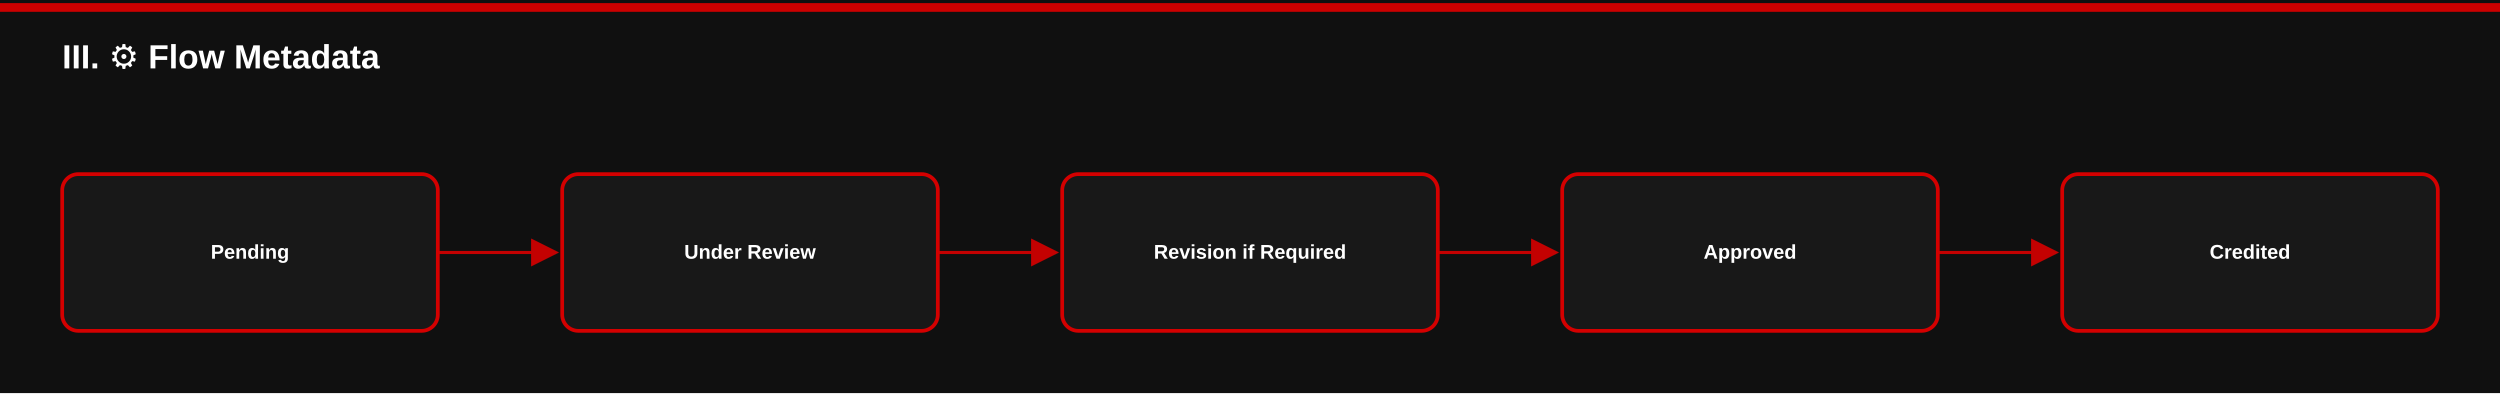
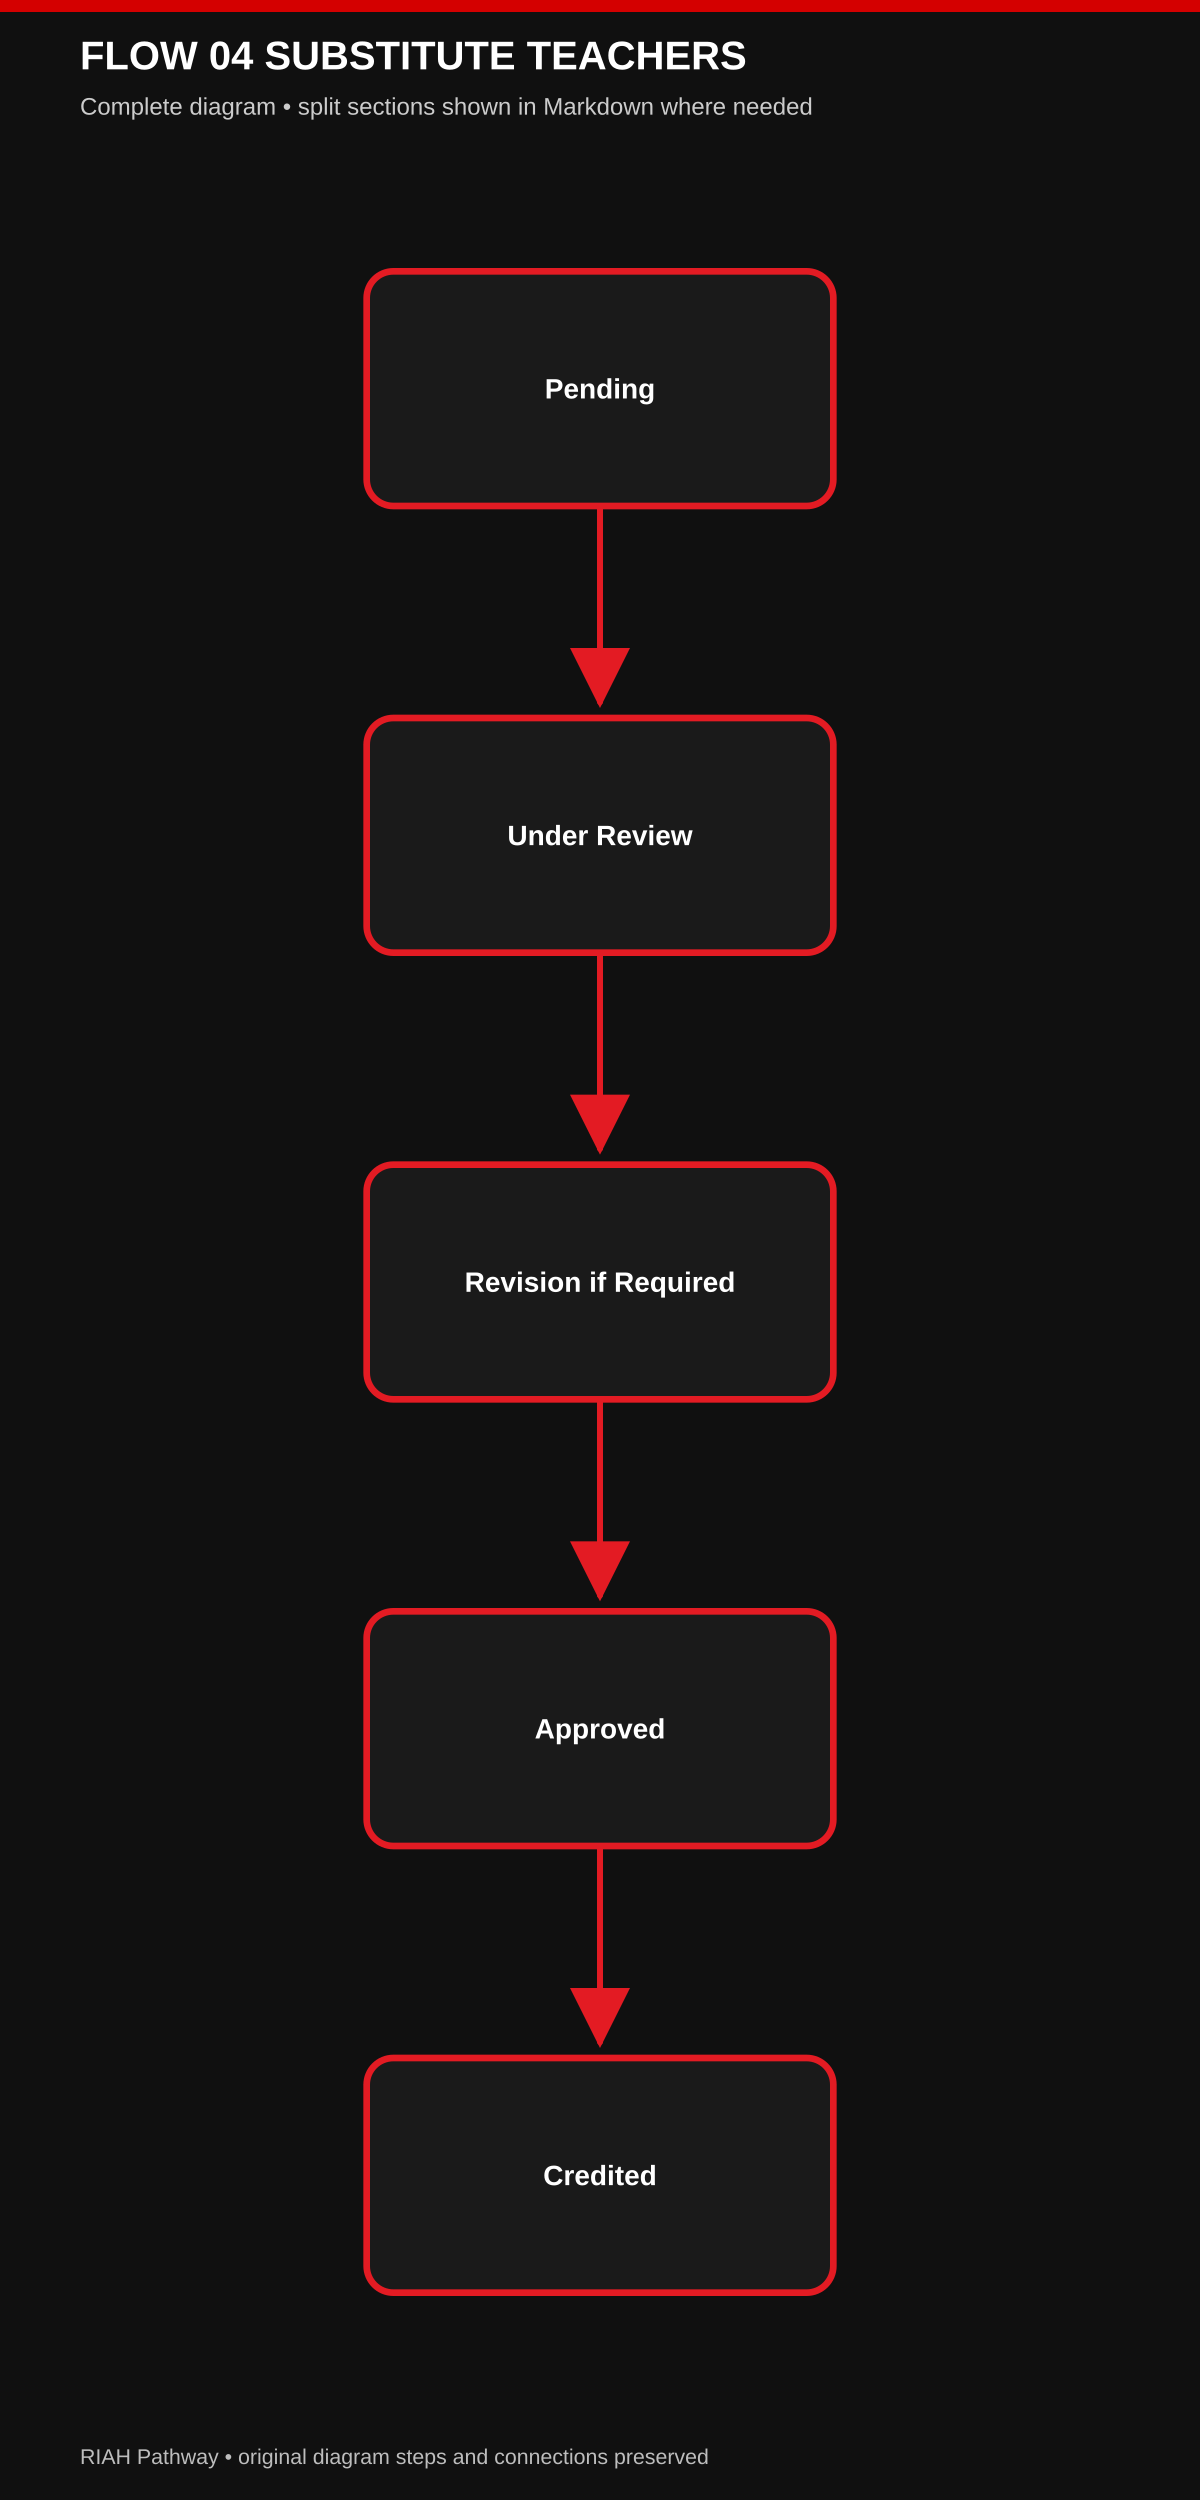
- <svg xmlns="http://www.w3.org/2000/svg" width="2010" height="316" viewBox="0 0 2010 316" role="img" aria-label="III. ⚙️ Flow Metadata">
+ <svg xmlns="http://www.w3.org/2000/svg" width="900" height="1875" viewBox="0 0 900 1875" role="img" aria-label="FLOW 04 SUBSTITUTE TEACHERS">
  <defs>
-     <marker id="arrow" markerWidth="9" markerHeight="9" refX="8" refY="4.5" orient="auto">
-       <path d="M0,0 L9,4.5 L0,9 Z" fill="#CC0000" />
+     <marker id="arrow" markerWidth="10" markerHeight="10" refX="9" refY="5" orient="auto">
+       <path d="M0,0 L10,5 L0,10 Z" fill="#E31B23" />
    </marker>
  </defs>
-   <rect width="2010" height="316" fill="#101010" />
-   <path d="M0,6 H2010" stroke="#CC0000" stroke-width="7" />
-   <text x="50" y="55" fill="#FFFFFF" font-family="Arial,sans-serif" font-size="27" font-weight="700">III. ⚙️ Flow Metadata</text>
-   <path d="M352,203 L402,203 L402,203 L447,203" fill="none" stroke="#CC0000" stroke-width="2.5" marker-end="url(#arrow)" opacity=".95" />
-   <path d="M754,203 L804,203 L804,203 L849,203" fill="none" stroke="#CC0000" stroke-width="2.5" marker-end="url(#arrow)" opacity=".95" />
-   <path d="M1156,203 L1206,203 L1206,203 L1251,203" fill="none" stroke="#CC0000" stroke-width="2.5" marker-end="url(#arrow)" opacity=".95" />
-   <path d="M1558,203 L1608,203 L1608,203 L1653,203" fill="none" stroke="#CC0000" stroke-width="2.5" marker-end="url(#arrow)" opacity=".95" />
-   <rect x="50" y="140" width="302" height="126" rx="13" fill="#181818" stroke="#D40000" stroke-width="3" />
-   <text x="201" y="208" font-family="Arial,sans-serif" fill="#FFFFFF" text-anchor="middle" font-size="16" font-weight="600">
-     <tspan x="201" dy="0">Pending</tspan>
+   <rect width="900" height="1875" fill="#101010" />
+   <rect width="900" height="9" fill="#D40000" />
+   <text x="60" y="52" fill="#FFFFFF" font-family="Arial,DejaVu Sans,sans-serif" font-size="30" font-weight="700">FLOW 04 SUBSTITUTE TEACHERS</text>
+   <text x="60" y="86" fill="#CCCCCC" font-family="Arial,DejaVu Sans,sans-serif" font-size="18">Complete diagram • split sections shown in Markdown where needed</text>
+   <path d="M450,379.5 L450,453 L450,453 L450,526.5" stroke="#E31B23" stroke-width="4.5" fill="none" stroke-linecap="round" stroke-linejoin="round" marker-end="url(#arrow)" />
+   <path d="M450,714.5 L450,788 L450,788 L450,861.5" stroke="#E31B23" stroke-width="4.5" fill="none" stroke-linecap="round" stroke-linejoin="round" marker-end="url(#arrow)" />
+   <path d="M450,1049.5 L450,1123 L450,1123 L450,1196.5" stroke="#E31B23" stroke-width="4.5" fill="none" stroke-linecap="round" stroke-linejoin="round" marker-end="url(#arrow)" />
+   <path d="M450,1384.5 L450,1458 L450,1458 L450,1531.5" stroke="#E31B23" stroke-width="4.5" fill="none" stroke-linecap="round" stroke-linejoin="round" marker-end="url(#arrow)" />
+   <rect x="275" y="203.5" width="350" height="176" rx="20" fill="#1A1A1A" stroke="#E31B23" stroke-width="5" />
+   <text x="450" y="298.85" font-family="Arial,DejaVu Sans,sans-serif" fill="#FFFFFF" font-size="21" font-weight="700" text-anchor="middle">
+     <tspan x="450" dy="0">Pending</tspan>
  </text>
-   <rect x="452" y="140" width="302" height="126" rx="13" fill="#181818" stroke="#D40000" stroke-width="3" />
-   <text x="603" y="208" font-family="Arial,sans-serif" fill="#FFFFFF" text-anchor="middle" font-size="16" font-weight="600">
-     <tspan x="603" dy="0">Under Review</tspan>
+   <rect x="275" y="538.5" width="350" height="176" rx="20" fill="#1A1A1A" stroke="#E31B23" stroke-width="5" />
+   <text x="450" y="633.85" font-family="Arial,DejaVu Sans,sans-serif" fill="#FFFFFF" font-size="21" font-weight="700" text-anchor="middle">
+     <tspan x="450" dy="0">Under Review</tspan>
  </text>
-   <rect x="854" y="140" width="302" height="126" rx="13" fill="#181818" stroke="#D40000" stroke-width="3" />
-   <text x="1005" y="208" font-family="Arial,sans-serif" fill="#FFFFFF" text-anchor="middle" font-size="16" font-weight="600">
-     <tspan x="1005" dy="0">Revision if Required</tspan>
+   <rect x="275" y="873.5" width="350" height="176" rx="20" fill="#1A1A1A" stroke="#E31B23" stroke-width="5" />
+   <text x="450" y="968.85" font-family="Arial,DejaVu Sans,sans-serif" fill="#FFFFFF" font-size="21" font-weight="700" text-anchor="middle">
+     <tspan x="450" dy="0">Revision if Required</tspan>
  </text>
-   <rect x="1256" y="140" width="302" height="126" rx="13" fill="#181818" stroke="#D40000" stroke-width="3" />
-   <text x="1407" y="208" font-family="Arial,sans-serif" fill="#FFFFFF" text-anchor="middle" font-size="16" font-weight="600">
-     <tspan x="1407" dy="0">Approved</tspan>
+   <rect x="275" y="1208.5" width="350" height="176" rx="20" fill="#1A1A1A" stroke="#E31B23" stroke-width="5" />
+   <text x="450" y="1303.85" font-family="Arial,DejaVu Sans,sans-serif" fill="#FFFFFF" font-size="21" font-weight="700" text-anchor="middle">
+     <tspan x="450" dy="0">Approved</tspan>
  </text>
-   <rect x="1658" y="140" width="302" height="126" rx="13" fill="#181818" stroke="#D40000" stroke-width="3" />
-   <text x="1809" y="208" font-family="Arial,sans-serif" fill="#FFFFFF" text-anchor="middle" font-size="16" font-weight="600">
-     <tspan x="1809" dy="0">Credited</tspan>
+   <rect x="275" y="1543.5" width="350" height="176" rx="20" fill="#1A1A1A" stroke="#E31B23" stroke-width="5" />
+   <text x="450" y="1638.85" font-family="Arial,DejaVu Sans,sans-serif" fill="#FFFFFF" font-size="21" font-weight="700" text-anchor="middle">
+     <tspan x="450" dy="0">Credited</tspan>
  </text>
+   <text x="60" y="1848" fill="#BDBDBD" font-family="Arial,DejaVu Sans,sans-serif" font-size="16">RIAH Pathway • original diagram steps and connections preserved</text>
</svg>
